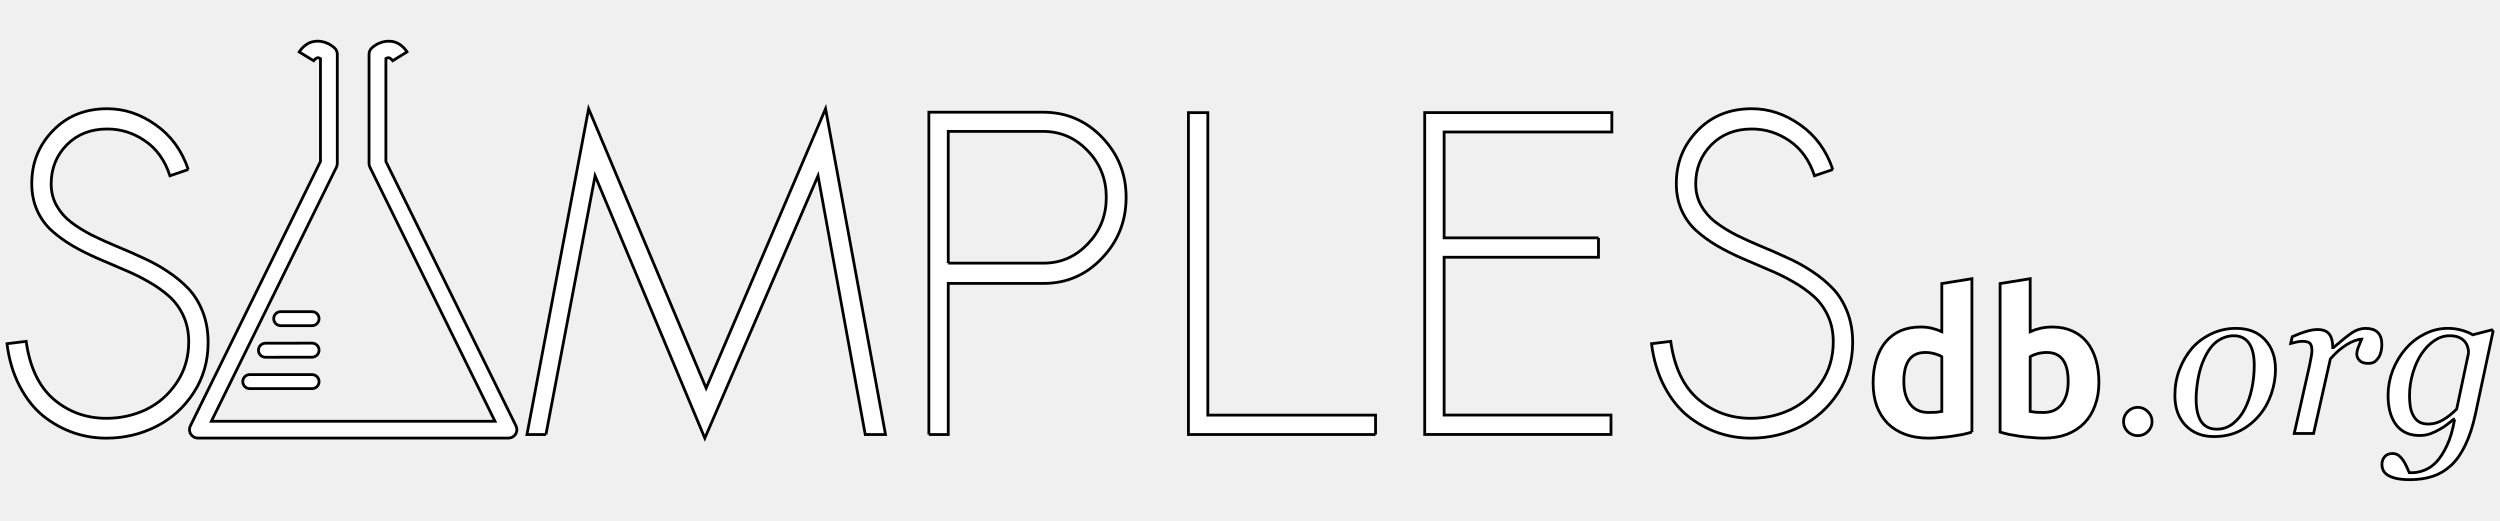
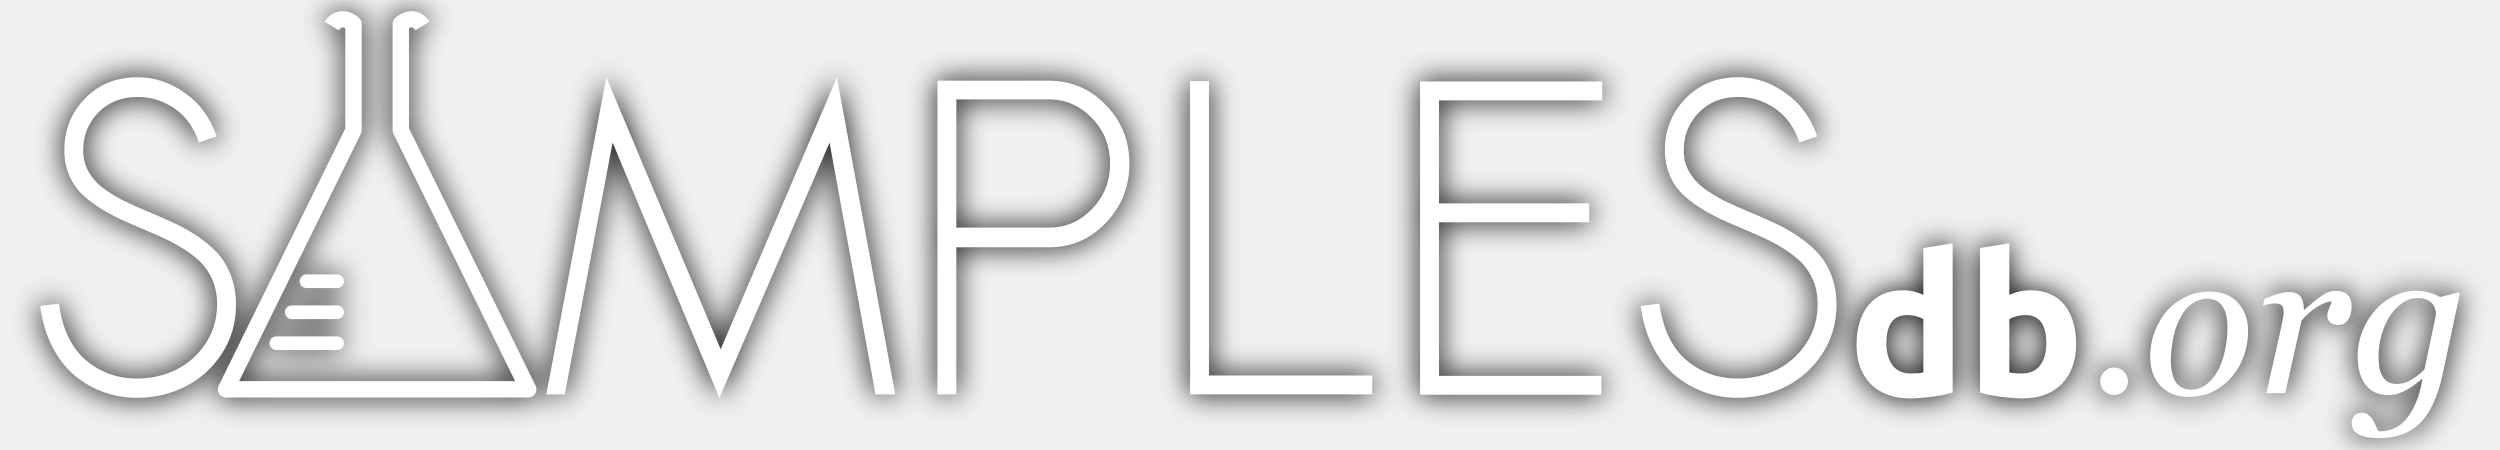
- <svg xmlns="http://www.w3.org/2000/svg" id="svg2" height="45" width="216" version="1.1">
-   <defs id="defs4" />
+ <svg xmlns="http://www.w3.org/2000/svg" id="svg2" height="45" width="250" version="1.1">
+   <defs id="defs4">
+     <filter id="filter3909">
+       <feGaussianBlur id="feGaussianBlur3911" stdDeviation="1.423" />
+     </filter>
+   </defs>
  <g id="layer1" transform="translate(0,-1007.362)">
-     <g id="g3919" transform="matrix(0.2424584,0,0,0.2424584,-8.380017,798.954)" stroke="#000" stroke-dasharray="none" stroke-miterlimit="4" stroke-width="1" fill="#FFF">
-       <path id="path3762" style="text-align:start;" d="m101.66,919.97-6.53,2.228c-1.793-5.48-4.763-9.629-8.912-12.446-4.097-2.817-8.579-4.225-13.445-4.225-5.89,0-10.704,1.895-14.443,5.685-3.688,3.79-5.532,8.425-5.532,13.905-0,2.817,0.64,5.378,1.921,7.683,1.28,2.305,2.996,4.277,5.147,5.916,2.151,1.639,4.609,3.175,7.375,4.61,2.817,1.383,5.762,2.715,8.835,3.995,3.124,1.28,6.223,2.638,9.296,4.072,3.124,1.383,6.069,2.996,8.835,4.84,2.817,1.844,5.301,3.893,7.452,6.146,2.151,2.254,3.867,5.019,5.147,8.297,1.28,3.278,1.921,6.914,1.921,10.909-0,6.658-1.716,12.625-5.147,17.9-3.432,5.275-7.888,9.296-13.368,12.062-5.48,2.766-11.396,4.149-17.747,4.149-4.149,0-8.118-0.666-11.908-1.998-3.79-1.332-7.324-3.304-10.602-5.916-3.278-2.663-6.069-6.197-8.374-10.602-2.305-4.405-3.816-9.45-4.533-15.135l6.838-0.845c1.28,9.219,4.558,16.108,9.834,20.666,5.327,4.507,11.575,6.761,18.745,6.761,5.07,0,9.808-1.05,14.213-3.15,4.405-2.151,8.015-5.327,10.832-9.526,2.868-4.251,4.302-9.117,4.302-14.597-0-3.432-0.64-6.53-1.921-9.296-1.28-2.766-2.996-5.096-5.147-6.991-2.151-1.895-4.635-3.636-7.452-5.224-2.766-1.588-5.711-3.022-8.835-4.302-3.073-1.332-6.172-2.663-9.296-3.995-3.073-1.332-6.018-2.817-8.835-4.456-2.766-1.639-5.224-3.432-7.375-5.378-2.151-1.946-3.867-4.328-5.147-7.145-1.28-2.868-1.921-6.069-1.921-9.603-0-7.375,2.51-13.649,7.529-18.822,5.019-5.224,11.473-7.836,19.36-7.836,6.146,0,11.908,1.921,17.286,5.762,5.429,3.79,9.296,9.091,11.601,15.903" />
-       <path id="path3766" style="text-align:start;" d="m229.11,1014.4-6.761,0,21.972-116.08,41.87,99.566,42.561-99.566,21.358,116.08-7.222,0-16.825-92.191-40.334,93.497-39.104-93.497-17.516,92.191" />
-       <path id="path3768" style="text-align:start;" d="m365.56,1014.4,0-114.85,40.718,0c8.246,0,15.237,2.971,20.973,8.912,5.736,5.941,8.604,13.086,8.604,21.434-0,8.451-2.868,15.673-8.604,21.665-5.685,5.992-12.599,8.989-20.743,8.989h-34.034v53.855h-6.914m6.914-61.076,34.034,0c6.095,0,11.319-2.279,15.672-6.838,4.405-4.558,6.607-10.09,6.607-16.594-0-6.505-2.202-12.036-6.607-16.594-4.405-4.609-9.706-6.914-15.903-6.914h-33.803v46.941" />
-       <path id="path3770" style="text-align:start;" d="m524.74,1014.4-66.685,0,0-114.7,6.914,0,0,107.79,59.77,0,0,6.914" />
-       <path id="path3772" style="text-align:start;" d="m604.18,944.32,0,6.914-55.007,0,0,56.236,59.463,0,0,6.914-66.377,0,0-114.7,66.685,0,0,6.914-59.77,0,0,37.721,55.007,0" />
-       <path id="path3774" style="text-align:start;" d="m687.69,919.97-6.53,2.228c-1.793-5.48-4.763-9.629-8.912-12.446-4.097-2.817-8.579-4.225-13.444-4.225-5.89,0-10.704,1.895-14.443,5.685-3.688,3.79-5.532,8.425-5.531,13.905-0,2.817,0.64,5.378,1.921,7.683,1.28,2.305,2.996,4.277,5.147,5.916,2.151,1.639,4.609,3.175,7.375,4.61,2.817,1.383,5.762,2.715,8.835,3.995,3.124,1.28,6.223,2.638,9.296,4.072,3.124,1.383,6.069,2.996,8.835,4.84,2.817,1.844,5.301,3.893,7.452,6.146,2.151,2.254,3.867,5.019,5.147,8.297,1.28,3.278,1.921,6.914,1.921,10.909-0,6.658-1.716,12.625-5.147,17.9-3.432,5.275-7.888,9.296-13.368,12.062-5.48,2.766-11.396,4.149-17.747,4.149-4.149,0-8.118-0.666-11.908-1.998-3.79-1.332-7.324-3.304-10.602-5.916-3.278-2.663-6.069-6.197-8.374-10.602-2.305-4.405-3.816-9.45-4.533-15.135l6.838-0.845c1.28,9.219,4.558,16.108,9.834,20.666,5.327,4.507,11.575,6.761,18.745,6.761,5.07,0,9.808-1.05,14.213-3.15,4.405-2.151,8.015-5.327,10.832-9.526,2.868-4.251,4.302-9.117,4.302-14.597-0-3.432-0.64-6.53-1.921-9.296-1.28-2.766-2.996-5.096-5.147-6.991-2.151-1.895-4.635-3.636-7.452-5.224-2.766-1.588-5.711-3.022-8.835-4.302-3.073-1.332-6.172-2.663-9.296-3.995-3.073-1.332-6.018-2.817-8.835-4.456-2.766-1.639-5.224-3.432-7.375-5.378-2.151-1.946-3.867-4.328-5.147-7.145-1.28-2.868-1.921-6.069-1.921-9.603-0-7.375,2.51-13.649,7.529-18.822,5.019-5.224,11.473-7.836,19.36-7.836,6.146,0,11.908,1.921,17.286,5.762,5.429,3.79,9.296,9.091,11.601,15.903" />
-       <path id="path3781" style="text-align:start;" d="m712.99,995.53c-0,3.312,0.744,5.976,2.232,7.992s3.696,3.024,6.624,3.024c0.96,0,1.848-0.024,2.664-0.072,0.816-0.096,1.488-0.192,2.016-0.288v-19.512c-0.672-0.432-1.56-0.792-2.664-1.08-1.056-0.288-2.136-0.432-3.24-0.432-5.088,0-7.632,3.456-7.632,10.368m24.264,18c-0.96,0.288-2.064,0.576-3.312,0.864-1.248,0.24-2.568,0.456-3.96,0.648-1.344,0.192-2.736,0.336-4.176,0.432-1.392,0.144-2.736,0.216-4.032,0.216-3.12,0-5.904-0.456-8.352-1.368s-4.512-2.208-6.192-3.888c-1.68-1.728-2.976-3.792-3.888-6.192-0.864-2.448-1.296-5.184-1.296-8.208,0-3.072,0.384-5.832,1.152-8.28,0.768-2.496,1.872-4.608,3.312-6.336s3.192-3.048,5.256-3.96c2.112-0.912,4.512-1.368,7.2-1.368,1.488,0,2.808,0.144,3.96,0.432,1.2,0.288,2.4,0.696,3.6,1.224v-17.136l10.728-1.728v54.648" />
-       <path id="path3783" style="text-align:start;" d="m771.56,995.53c-0-6.912-2.544-10.368-7.632-10.368-1.104,0-2.208,0.144-3.312,0.432-1.056,0.288-1.92,0.648-2.592,1.08v19.512c0.528,0.096,1.2,0.192,2.016,0.288,0.816,0.048,1.704,0.072,2.664,0.072,2.928,0,5.136-1.008,6.624-3.024s2.232-4.68,2.232-7.992m10.944,0.288c-0,3.024-0.456,5.76-1.368,8.208-0.864,2.448-2.136,4.536-3.816,6.264s-3.744,3.072-6.192,4.032c-2.448,0.912-5.232,1.368-8.352,1.368-1.296,0-2.664-0.072-4.104-0.216-1.392-0.096-2.784-0.24-4.176-0.432-1.344-0.192-2.64-0.408-3.888-0.648-1.248-0.288-2.352-0.576-3.312-0.864v-52.92l10.728-1.728v18.864c1.2-0.528,2.448-0.936,3.744-1.224,1.296-0.288,2.688-0.432,4.176-0.432,2.688,0,5.064,0.48,7.128,1.44,2.064,0.912,3.792,2.232,5.184,3.96s2.448,3.816,3.168,6.264c0.72,2.4,1.08,5.088,1.08,8.064" />
-       <path id="path3773" style="baseline-shift:baseline;block-progression:tb;color:#000000;direction:ltr;text-indent:0;text-align:start;enable-background:accumulate;text-transform:none;" d="m148.85,874.3c-1.641-0.23-3.182,0.06-4.312,0.656-2.26,1.193-3.344,3.125-3.344,3.125l5.125,3.125s0.504-0.659,1.031-0.938c0.373-0.197,0.719-0.227,1.406,0.188v36.656l-46.375,94.25a3,3,0,0,0,2.688,4.312h110.69a3,3,0,0,0,2.688,-4.312l-46.375-94.25v-36.688c0.659-0.385,1.035-0.351,1.406-0.156,0.533,0.28,1.031,0.938,1.031,0.938l5.094-3.156s-1.084-1.907-3.344-3.094c-2.259-1.187-6.134-1.098-9.219,1.719a3,3,0,0,0,-0.969,2.219v38.906a3,3,0,0,0,0.312,1.344l44.562,90.531h-101.06l44.562-90.531a3,3,0,0,0,0.312,-1.344v-38.906a3,3,0,0,0,-0.969,-2.219c-1.546-1.411-3.296-2.145-4.938-2.375z" />
-       <path id="path3785" style="baseline-shift:baseline;block-progression:tb;color:#000000;direction:ltr;text-indent:0;text-align:start;enable-background:accumulate;text-transform:none;" d="m123.45,993.05a2.503,2.503,0,1,0,0.25,5h22.062a2.5,2.5,0,1,0,0,-5h-22.062a2.5,2.5,0,0,0,-0.25,0z" />
-       <path id="path3787" style="baseline-shift:baseline;block-progression:tb;color:#000000;direction:ltr;text-indent:0;text-align:start;enable-background:accumulate;text-transform:none;" d="m145.76,981.84-16.594,0.031a2.5,2.5,0,1,0,0,5l16.594-0.031a2.5,2.5,0,1,0,0,-5z" />
-       <path id="path3789" style="baseline-shift:baseline;block-progression:tb;color:#000000;direction:ltr;text-indent:0;text-align:start;enable-background:accumulate;text-transform:none;" d="m134.48,970.62a2.503,2.503,0,1,0,0.25,5h11.031a2.5,2.5,0,1,0,0,-5h-11.031a2.5,2.5,0,0,0,-0.25,0z" />
-       <path id="path3836" style="text-align:start;" d="m801.45,1009.8c-0,1.385-0.507,2.573-1.522,3.562-0.99,0.965-2.177,1.447-3.562,1.447s-2.585-0.482-3.6-1.447c-0.99-0.99-1.484-2.177-1.484-3.562-0-1.385,0.495-2.573,1.484-3.562,1.014-1.014,2.214-1.522,3.6-1.522s2.573,0.507,3.562,1.522c1.014,0.99,1.522,2.177,1.522,3.562" />
-       <path id="path3838" style="text-align:start;" d="m845.43,991.16c-0,2.919-0.495,5.839-1.484,8.758-0.99,2.919-2.425,5.48-4.305,7.682-1.905,2.276-4.206,4.107-6.902,5.492-2.672,1.361-5.777,2.041-9.314,2.041-4.107,0-7.447-1.324-10.02-3.971-2.548-2.647-3.822-6.21-3.822-10.688,0-3.29,0.544-6.358,1.633-9.203,1.089-2.845,2.548-5.344,4.379-7.496,1.855-2.152,4.144-3.884,6.865-5.195,2.746-1.336,5.715-2.004,8.906-2.004,4.404,0,7.842,1.348,10.316,4.045,2.499,2.672,3.748,6.185,3.748,10.539m-7.57-1.41c-0-3.513-0.631-6.148-1.893-7.904-1.237-1.756-3.031-2.635-5.381-2.635-2.053,0-3.995,0.631-5.826,1.893-1.806,1.262-3.365,3.315-4.676,6.16-1.014,2.152-1.756,4.552-2.227,7.199-0.47,2.622-0.705,5.047-0.705,7.273-0,3.538,0.606,6.222,1.818,8.053,1.237,1.806,3.092,2.709,5.566,2.709,2.202,0,4.156-0.693,5.863-2.078,1.707-1.385,3.092-3.142,4.156-5.269,1.064-2.078,1.88-4.453,2.449-7.125,0.569-2.697,0.853-5.455,0.854-8.275" />
-       <path id="path3840" style="text-align:start;" d="m883.32,982.63c-0,0.693-0.099,1.46-0.297,2.301-0.198,0.816-0.482,1.497-0.854,2.041-0.445,0.668-0.94,1.188-1.484,1.559-0.52,0.346-1.274,0.52-2.264,0.52-1.336,0-2.338-0.334-3.006-1.002-0.668-0.668-1.002-1.41-1.002-2.227-0-0.767,0.186-1.62,0.557-2.561,0.371-0.965,0.755-1.917,1.15-2.857-0.297,0-0.792,0.087-1.484,0.26-0.668,0.148-1.484,0.458-2.449,0.928-0.965,0.47-2.066,1.175-3.303,2.115-1.212,0.94-2.511,2.189-3.897,3.748l-5.975,26.57h-6.902l5.418-24.047c0.124-0.594,0.297-1.484,0.52-2.672,0.247-1.188,0.371-2.066,0.371-2.635-0-1.385-0.235-2.313-0.705-2.783-0.47-0.47-1.41-0.705-2.82-0.705-0.544,0-1.237,0.099-2.078,0.297-0.841,0.173-1.497,0.322-1.967,0.445l0.557-2.375c1.93-0.866,3.637-1.509,5.121-1.93,1.484-0.421,2.758-0.631,3.822-0.631,1.979,0,3.389,0.544,4.231,1.633,0.841,1.064,1.262,2.672,1.262,4.824h0.223c2.944-2.548,5.171-4.329,6.68-5.344,1.534-1.014,3.13-1.521,4.787-1.522,0.792,0,1.559,0.099,2.301,0.297,0.742,0.198,1.373,0.532,1.893,1.002,0.544,0.52,0.94,1.126,1.188,1.818,0.272,0.668,0.408,1.645,0.408,2.932" />
-       <path id="path3842" style="text-align:start;" d="m909.26,1009-0.26-0.074c-0.495,0.396-1.2,0.953-2.115,1.67-0.891,0.718-1.831,1.348-2.82,1.893-1.138,0.668-2.288,1.212-3.451,1.633-1.163,0.421-2.449,0.631-3.859,0.631-3.587,0-6.358-1.262-8.312-3.785-1.93-2.548-2.894-6.049-2.894-10.502,0-3.068,0.557-6.049,1.67-8.943,1.138-2.894,2.684-5.467,4.639-7.719,1.88-2.177,4.131-3.921,6.754-5.232,2.622-1.336,5.369-2.004,8.238-2.004,1.781,0,3.463,0.235,5.047,0.705,1.583,0.445,2.857,0.977,3.822,1.596l6.791-1.744,0.445,0.557-6.234,29.242c-0.94,4.428-2.152,8.164-3.637,11.207-1.46,3.068-3.154,5.492-5.084,7.273-1.979,1.831-4.169,3.13-6.568,3.897-2.375,0.792-5.072,1.188-8.09,1.188-2.053,0-3.736-0.161-5.047-0.482-1.286-0.322-2.301-0.742-3.043-1.262-0.742-0.519-1.249-1.113-1.522-1.781-0.247-0.643-0.371-1.262-0.371-1.855,0-1.113,0.334-2.053,1.002-2.82,0.668-0.742,1.583-1.113,2.746-1.113,0.915,0,1.695,0.26,2.338,0.779,0.643,0.544,1.163,1.126,1.559,1.744,0.421,0.643,0.829,1.41,1.225,2.301,0.396,0.891,0.693,1.559,0.891,2.004h1.113c1.361,0,2.82-0.309,4.379-0.928s2.981-1.62,4.268-3.006c1.311-1.435,2.536-3.365,3.674-5.789,1.138-2.4,2.041-5.492,2.709-9.277m4.973-23.713c-0-0.693-0.111-1.398-0.334-2.115-0.198-0.742-0.581-1.423-1.15-2.041-0.544-0.594-1.237-1.064-2.078-1.41-0.841-0.346-1.917-0.519-3.228-0.52-1.905,0-3.711,0.581-5.418,1.744-1.682,1.138-3.204,2.709-4.564,4.713-1.262,1.88-2.288,4.156-3.08,6.828-0.792,2.672-1.188,5.356-1.188,8.053-0,1.46,0.099,2.808,0.297,4.045,0.223,1.212,0.594,2.276,1.113,3.191,0.52,0.915,1.2,1.633,2.041,2.152,0.866,0.495,1.979,0.742,3.34,0.742,1.732,0,3.451-0.495,5.158-1.484,1.707-1.014,3.327-2.301,4.861-3.859l4.231-20.039" />
+     <g id="g3867" filter="url(#filter3909)" fill="#000">
+       <path id="path3869" d="m21.667,1021-1.784,0.609c-0.49-1.497-1.301-2.63-2.434-3.399-1.119-0.769-2.343-1.154-3.672-1.154-1.609,0-2.924,0.518-3.945,1.553-1.007,1.035-1.511,2.301-1.511,3.798-0,0.769,0.175,1.469,0.525,2.098,0.35,0.629,0.818,1.168,1.406,1.616,0.588,0.448,1.259,0.867,2.014,1.259,0.769,0.378,1.574,0.741,2.413,1.091,0.853,0.35,1.7,0.72,2.539,1.112,0.853,0.378,1.658,0.818,2.413,1.322,0.769,0.504,1.448,1.063,2.035,1.679s1.056,1.371,1.406,2.266c0.35,0.895,0.525,1.889,0.525,2.98-0,1.819-0.469,3.448-1.406,4.889-0.937,1.441-2.154,2.539-3.651,3.294-1.497,0.755-3.112,1.133-4.847,1.133-1.133,0-2.217-0.182-3.252-0.546-1.035-0.364-2-0.902-2.896-1.616-0.895-0.727-1.658-1.693-2.287-2.896-0.629-1.203-1.042-2.581-1.238-4.134l1.867-0.231c0.35,2.518,1.245,4.399,2.686,5.644,1.455,1.231,3.161,1.847,5.12,1.847,1.385,0,2.679-0.287,3.882-0.86,1.203-0.588,2.189-1.455,2.959-2.602,0.783-1.161,1.175-2.49,1.175-3.987-0-0.937-0.175-1.784-0.525-2.539-0.35-0.755-0.818-1.392-1.406-1.909-0.588-0.518-1.266-0.993-2.035-1.427-0.755-0.434-1.56-0.825-2.413-1.175-0.839-0.364-1.686-0.727-2.539-1.091-0.839-0.364-1.644-0.769-2.413-1.217-0.755-0.448-1.427-0.937-2.014-1.469-0.588-0.531-1.056-1.182-1.406-1.951-0.35-0.783-0.525-1.658-0.525-2.623-0-2.014,0.685-3.728,2.056-5.141,1.371-1.427,3.133-2.14,5.288-2.14,1.679,0,3.252,0.525,4.721,1.574,1.483,1.035,2.539,2.483,3.168,4.343" style="text-align:start;" />
+       <path id="path3871" d="m56.477,1046.8-1.847,0,6.001-31.705,11.436,27.194,11.624-27.194,5.833,31.705-1.972,0-4.595-25.179-11.016,25.536-10.68-25.536-4.784,25.179" style="text-align:start;" />
+       <path id="path3873" d="m93.743,1046.8,0-31.369,11.121,0c2.252,0,4.162,0.811,5.728,2.434s2.35,3.574,2.35,5.854c-0,2.308-0.783,4.28-2.35,5.917-1.553,1.637-3.441,2.455-5.665,2.455h-9.295v14.709h-1.889m1.889-16.681,9.295,0c1.665,0,3.091-0.622,4.28-1.867,1.203-1.245,1.804-2.756,1.804-4.532-0-1.776-0.602-3.287-1.804-4.532-1.203-1.259-2.651-1.888-4.343-1.889h-9.232v12.82" style="text-align:start;" />
+       <path id="path3875" d="m137.22,1046.8-18.213,0,0-31.327,1.888,0,0,29.439,16.325,0,0,1.888" style="text-align:start;" />
+       <path id="path3877" d="m158.92,1027.7,0,1.889-15.024,0,0,15.359,16.241,0,0,1.888-18.129,0,0-31.327,18.213,0,0,1.889-16.325,0,0,10.302,15.024,0" style="text-align:start;" />
+       <path id="path3879" d="m181.72,1021-1.784,0.609c-0.49-1.497-1.301-2.63-2.434-3.399-1.119-0.769-2.343-1.154-3.672-1.154-1.609,0-2.924,0.518-3.945,1.553-1.007,1.035-1.511,2.301-1.511,3.798-0,0.769,0.175,1.469,0.525,2.098,0.35,0.629,0.818,1.168,1.406,1.616,0.588,0.448,1.259,0.867,2.014,1.259,0.769,0.378,1.574,0.741,2.413,1.091,0.853,0.35,1.7,0.72,2.539,1.112,0.853,0.378,1.658,0.818,2.413,1.322,0.769,0.504,1.448,1.063,2.035,1.679s1.056,1.371,1.406,2.266c0.35,0.895,0.525,1.889,0.525,2.98-0,1.819-0.469,3.448-1.406,4.889-0.937,1.441-2.154,2.539-3.651,3.294s-3.112,1.133-4.847,1.133c-1.133,0-2.217-0.182-3.252-0.546-1.035-0.364-2-0.902-2.896-1.616-0.895-0.727-1.658-1.693-2.287-2.896-0.629-1.203-1.042-2.581-1.238-4.134l1.867-0.231c0.35,2.518,1.245,4.399,2.686,5.644,1.455,1.231,3.161,1.847,5.12,1.847,1.385,0,2.679-0.287,3.882-0.86,1.203-0.588,2.189-1.455,2.959-2.602,0.783-1.161,1.175-2.49,1.175-3.987-0-0.937-0.175-1.784-0.525-2.539-0.35-0.755-0.818-1.392-1.406-1.909-0.588-0.518-1.266-0.993-2.035-1.427-0.755-0.434-1.56-0.825-2.413-1.175-0.839-0.364-1.686-0.727-2.539-1.091-0.839-0.364-1.644-0.769-2.413-1.217-0.755-0.448-1.427-0.937-2.014-1.469-0.588-0.531-1.056-1.182-1.406-1.951-0.35-0.783-0.525-1.658-0.525-2.623-0-2.014,0.685-3.728,2.056-5.141,1.371-1.427,3.133-2.14,5.288-2.14,1.679,0,3.252,0.525,4.721,1.574,1.483,1.035,2.539,2.483,3.168,4.343" style="text-align:start;" />
+       <path id="path3881" style="text-align:start;" d="m188.64,1041.7c-0,0.905,0.203,1.632,0.61,2.183s1.01,0.826,1.809,0.826c0.262,0,0.505-0.01,0.728-0.02,0.223-0.026,0.406-0.053,0.551-0.079v-5.329c-0.184-0.118-0.426-0.216-0.728-0.295-0.288-0.079-0.583-0.118-0.885-0.118-1.39,0-2.084,0.944-2.084,2.832m6.627,4.916c-0.262,0.079-0.564,0.157-0.905,0.236-0.341,0.066-0.701,0.124-1.082,0.177-0.367,0.052-0.747,0.092-1.141,0.118-0.38,0.039-0.747,0.059-1.101,0.059-0.852,0-1.613-0.125-2.281-0.374-0.669-0.249-1.232-0.603-1.691-1.062-0.459-0.472-0.813-1.036-1.062-1.691-0.236-0.669-0.354-1.416-0.354-2.242,0-0.839,0.105-1.593,0.315-2.261,0.21-0.682,0.511-1.258,0.905-1.73,0.393-0.472,0.872-0.832,1.435-1.081,0.577-0.249,1.232-0.374,1.966-0.374,0.406,0,0.767,0.039,1.082,0.118,0.328,0.079,0.655,0.19,0.983,0.334v-4.68l2.93-0.472v14.926" />
+       <path id="path3883" style="text-align:start;" d="m204.63,1041.7c-0-1.888-0.695-2.832-2.084-2.832-0.302,0-0.603,0.039-0.905,0.118-0.288,0.079-0.524,0.177-0.708,0.295v5.329c0.144,0.026,0.328,0.053,0.551,0.079,0.223,0.013,0.465,0.02,0.728,0.02,0.8,0,1.403-0.275,1.809-0.826s0.61-1.278,0.61-2.183m2.989,0.079c-0,0.826-0.125,1.573-0.374,2.242-0.236,0.669-0.583,1.239-1.042,1.711-0.459,0.472-1.023,0.839-1.691,1.101-0.669,0.249-1.429,0.374-2.281,0.374-0.354,0-0.728-0.02-1.121-0.059-0.38-0.026-0.76-0.066-1.141-0.118-0.367-0.053-0.721-0.111-1.062-0.177-0.341-0.079-0.642-0.157-0.905-0.236v-14.454l2.93-0.472v5.152c0.328-0.144,0.669-0.256,1.023-0.334,0.354-0.079,0.734-0.118,1.141-0.118,0.734,0,1.383,0.131,1.947,0.393,0.564,0.249,1.036,0.61,1.416,1.082,0.38,0.472,0.669,1.042,0.865,1.711,0.197,0.655,0.295,1.39,0.295,2.203" />
+       <path id="path3885" style="baseline-shift:baseline;block-progression:tb;color:#000000;direction:ltr;text-indent:0;text-align:start;enable-background:accumulate;text-transform:none;" d="m34.556,1008.5c-0.448-0.063-0.869,0.016-1.178,0.179-0.617,0.326-0.913,0.854-0.913,0.854l1.4,0.854s0.138-0.18,0.282-0.256c0.102-0.054,0.196-0.062,0.384,0.051v10.012l-12.666,25.742a0.819,0.819,0,0,0,0.734,1.178h30.231a0.819,0.819,0,0,0,0.734,-1.178l-12.666-25.742v-10.02c0.18-0.105,0.283-0.096,0.384-0.043,0.145,0.076,0.282,0.256,0.282,0.256l1.391-0.862s-0.296-0.521-0.913-0.845-1.675-0.3-2.518,0.469a0.819,0.819,0,0,0,-0.265,0.606v10.626a0.819,0.819,0,0,0,0.085,0.367l12.171,24.726h-27.602l12.171-24.726a0.819,0.819,0,0,0,0.085,-0.367v-10.626a0.819,0.819,0,0,0,-0.265,-0.606c-0.422-0.385-0.9-0.586-1.349-0.649z" />
+       <path id="path3887" style="baseline-shift:baseline;block-progression:tb;color:#000000;direction:ltr;text-indent:0;text-align:start;enable-background:accumulate;text-transform:none;" d="m27.617,1041a0.684,0.684,0,1,0,0.068,1.366h6.026a0.683,0.683,0,1,0,0,-1.366h-6.026a0.683,0.683,0,0,0,-0.068,0z" />
+       <path id="path3889" style="baseline-shift:baseline;block-progression:tb;color:#000000;direction:ltr;text-indent:0;text-align:start;enable-background:accumulate;text-transform:none;" d="m33.711,1037.9-4.532,0.01a0.683,0.683,0,1,0,0,1.366l4.532-0.01a0.683,0.683,0,1,0,0,-1.366z" />
+       <path id="path3891" style="baseline-shift:baseline;block-progression:tb;color:#000000;direction:ltr;text-indent:0;text-align:start;enable-background:accumulate;text-transform:none;" d="m30.63,1034.8a0.684,0.684,0,1,0,0.068,1.366h3.013a0.683,0.683,0,1,0,0,-1.366h-3.013a0.683,0.683,0,0,0,-0.068,0z" />
+       <path id="path3893" style="text-align:start;" d="m212.8,1045.5c-0,0.378-0.139,0.703-0.416,0.973-0.27,0.264-0.595,0.395-0.973,0.395-0.378,0-0.706-0.132-0.983-0.395-0.27-0.27-0.405-0.595-0.405-0.973s0.135-0.703,0.405-0.973c0.277-0.277,0.605-0.416,0.983-0.416,0.378,0,0.703,0.139,0.973,0.416,0.277,0.27,0.416,0.595,0.416,0.973" />
+       <path id="path3895" style="text-align:start;" d="m224.81,1040.5c-0,0.797-0.135,1.595-0.405,2.392-0.27,0.797-0.662,1.497-1.176,2.098-0.52,0.622-1.149,1.122-1.885,1.5-0.73,0.372-1.578,0.557-2.544,0.557-1.122,0-2.034-0.361-2.737-1.085-0.696-0.723-1.044-1.696-1.044-2.919,0-0.899,0.149-1.737,0.446-2.514,0.297-0.777,0.696-1.46,1.196-2.047,0.507-0.588,1.132-1.061,1.875-1.419,0.75-0.365,1.561-0.547,2.433-0.547,1.203,0,2.142,0.368,2.818,1.105,0.682,0.73,1.024,1.689,1.024,2.878m-2.068-0.385c-0-0.96-0.172-1.679-0.517-2.159-0.338-0.48-0.828-0.72-1.47-0.72-0.561,0-1.091,0.172-1.591,0.517-0.493,0.345-0.919,0.905-1.277,1.682-0.277,0.588-0.48,1.243-0.608,1.966-0.128,0.716-0.193,1.378-0.193,1.987-0,0.966,0.166,1.699,0.497,2.199,0.338,0.493,0.845,0.74,1.52,0.74,0.601,0,1.135-0.189,1.601-0.568,0.466-0.378,0.845-0.858,1.135-1.439,0.291-0.568,0.514-1.216,0.669-1.946,0.155-0.737,0.233-1.49,0.233-2.26" />
+       <path id="path3897" style="text-align:start;" d="m235.16,1038.1c-0,0.189-0.027,0.399-0.081,0.628-0.054,0.223-0.132,0.409-0.233,0.557-0.122,0.182-0.257,0.324-0.405,0.426-0.142,0.095-0.348,0.142-0.618,0.142-0.365,0-0.639-0.091-0.821-0.274-0.182-0.182-0.274-0.385-0.274-0.608-0-0.209,0.051-0.443,0.152-0.699,0.101-0.264,0.206-0.524,0.314-0.78-0.081,0-0.216,0.024-0.405,0.071-0.182,0.041-0.405,0.125-0.669,0.253-0.264,0.128-0.564,0.321-0.902,0.578-0.331,0.257-0.686,0.598-1.064,1.024l-1.632,7.257h-1.885l1.48-6.568c0.034-0.162,0.081-0.405,0.142-0.73,0.068-0.324,0.101-0.564,0.101-0.72,0-0.378-0.064-0.632-0.193-0.76-0.128-0.128-0.385-0.193-0.77-0.193-0.149,0-0.338,0.027-0.568,0.081-0.23,0.047-0.409,0.088-0.537,0.122l0.152-0.649c0.527-0.236,0.993-0.412,1.399-0.527,0.405-0.115,0.753-0.172,1.044-0.172,0.541,0,0.926,0.149,1.155,0.446,0.23,0.291,0.345,0.73,0.345,1.318h0.061c0.804-0.696,1.412-1.183,1.824-1.46,0.419-0.277,0.855-0.415,1.308-0.415,0.216,0,0.426,0.027,0.628,0.081,0.203,0.054,0.375,0.145,0.517,0.274,0.149,0.142,0.257,0.307,0.324,0.497,0.074,0.182,0.111,0.449,0.111,0.801" />
+       <path id="path3899" style="text-align:start;" d="m242.24,1045.3-0.071-0.02c-0.135,0.108-0.328,0.26-0.578,0.456-0.243,0.196-0.5,0.368-0.77,0.517-0.311,0.182-0.625,0.331-0.943,0.446-0.318,0.115-0.669,0.172-1.054,0.172-0.98,0-1.736-0.345-2.27-1.034-0.527-0.696-0.791-1.652-0.791-2.868,0-0.838,0.152-1.652,0.456-2.443,0.311-0.791,0.733-1.493,1.267-2.108,0.514-0.595,1.128-1.071,1.845-1.429,0.716-0.365,1.466-0.547,2.25-0.547,0.486,0,0.946,0.064,1.378,0.193,0.432,0.122,0.78,0.267,1.044,0.436l1.855-0.476,0.122,0.152-1.703,7.987c-0.257,1.21-0.588,2.23-0.993,3.061-0.399,0.838-0.862,1.5-1.389,1.986-0.541,0.5-1.139,0.855-1.794,1.064-0.649,0.216-1.385,0.324-2.209,0.324-0.561,0-1.02-0.044-1.378-0.132-0.351-0.088-0.628-0.203-0.831-0.345-0.203-0.142-0.341-0.304-0.416-0.486-0.068-0.176-0.101-0.345-0.101-0.507,0-0.304,0.091-0.561,0.274-0.77,0.182-0.203,0.432-0.304,0.75-0.304,0.25,0,0.463,0.071,0.639,0.213,0.176,0.149,0.318,0.307,0.426,0.476,0.115,0.176,0.226,0.385,0.334,0.628,0.108,0.243,0.189,0.426,0.243,0.547h0.304c0.372,0,0.77-0.085,1.196-0.253,0.426-0.169,0.814-0.443,1.166-0.821,0.358-0.392,0.693-0.919,1.003-1.581,0.311-0.655,0.557-1.5,0.74-2.534m1.358-6.476c0-0.189-0.03-0.382-0.091-0.578-0.054-0.203-0.159-0.389-0.314-0.557-0.149-0.162-0.338-0.291-0.568-0.385-0.23-0.095-0.524-0.142-0.882-0.142-0.52,0-1.014,0.159-1.48,0.476-0.459,0.311-0.875,0.74-1.247,1.287-0.345,0.513-0.625,1.135-0.841,1.865s-0.324,1.463-0.324,2.199c0,0.399,0.027,0.767,0.081,1.105,0.061,0.331,0.162,0.622,0.304,0.872,0.142,0.25,0.328,0.446,0.557,0.588,0.236,0.135,0.541,0.203,0.912,0.203,0.473,0,0.943-0.135,1.409-0.405,0.466-0.277,0.909-0.628,1.328-1.054l1.155-5.473" />
+     </g>
+     <g id="g3849" fill="#FFF">
+       <path id="path3762" style="text-align:start;" d="m21.667,1021-1.784,0.609c-0.49-1.497-1.301-2.63-2.434-3.399-1.119-0.769-2.343-1.154-3.672-1.154-1.609,0-2.924,0.518-3.945,1.553-1.007,1.035-1.511,2.301-1.511,3.798-0,0.769,0.175,1.469,0.525,2.098,0.35,0.629,0.818,1.168,1.406,1.616,0.588,0.448,1.259,0.867,2.014,1.259,0.769,0.378,1.574,0.741,2.413,1.091,0.853,0.35,1.7,0.72,2.539,1.112,0.853,0.378,1.658,0.818,2.413,1.322,0.769,0.504,1.448,1.063,2.035,1.679s1.056,1.371,1.406,2.266c0.35,0.895,0.525,1.889,0.525,2.98-0,1.819-0.469,3.448-1.406,4.889-0.937,1.441-2.154,2.539-3.651,3.294-1.497,0.755-3.112,1.133-4.847,1.133-1.133,0-2.217-0.182-3.252-0.546-1.035-0.364-2-0.902-2.896-1.616-0.895-0.727-1.658-1.693-2.287-2.896-0.629-1.203-1.042-2.581-1.238-4.134l1.867-0.231c0.35,2.518,1.245,4.399,2.686,5.644,1.455,1.231,3.161,1.847,5.12,1.847,1.385,0,2.679-0.287,3.882-0.86,1.203-0.588,2.189-1.455,2.959-2.602,0.783-1.161,1.175-2.49,1.175-3.987-0-0.937-0.175-1.784-0.525-2.539-0.35-0.755-0.818-1.392-1.406-1.909-0.588-0.518-1.266-0.993-2.035-1.427-0.755-0.434-1.56-0.825-2.413-1.175-0.839-0.364-1.686-0.727-2.539-1.091-0.839-0.364-1.644-0.769-2.413-1.217-0.755-0.448-1.427-0.937-2.014-1.469-0.588-0.531-1.056-1.182-1.406-1.951-0.35-0.783-0.525-1.658-0.525-2.623-0-2.014,0.685-3.728,2.056-5.141,1.371-1.427,3.133-2.14,5.288-2.14,1.679,0,3.252,0.525,4.721,1.574,1.483,1.035,2.539,2.483,3.168,4.343" />
+       <path id="path3766" style="text-align:start;" d="m56.477,1046.8-1.847,0,6.001-31.705,11.436,27.194,11.624-27.194,5.833,31.705-1.972,0-4.595-25.179-11.016,25.536-10.68-25.536-4.784,25.179" />
+       <path id="path3768" style="text-align:start;" d="m93.743,1046.8,0-31.369,11.121,0c2.252,0,4.162,0.811,5.728,2.434s2.35,3.574,2.35,5.854c-0,2.308-0.783,4.28-2.35,5.917-1.553,1.637-3.441,2.455-5.665,2.455h-9.295v14.709h-1.889m1.889-16.681,9.295,0c1.665,0,3.091-0.622,4.28-1.867,1.203-1.245,1.804-2.756,1.804-4.532-0-1.776-0.602-3.287-1.804-4.532-1.203-1.259-2.651-1.888-4.343-1.889h-9.232v12.82" />
+       <path id="path3770" style="text-align:start;" d="m137.22,1046.8-18.213,0,0-31.327,1.888,0,0,29.439,16.325,0,0,1.888" />
+       <path id="path3772" style="text-align:start;" d="m158.92,1027.7,0,1.889-15.024,0,0,15.359,16.241,0,0,1.888-18.129,0,0-31.327,18.213,0,0,1.889-16.325,0,0,10.302,15.024,0" />
+       <path id="path3774" style="text-align:start;" d="m181.72,1021-1.784,0.609c-0.49-1.497-1.301-2.63-2.434-3.399-1.119-0.769-2.343-1.154-3.672-1.154-1.609,0-2.924,0.518-3.945,1.553-1.007,1.035-1.511,2.301-1.511,3.798-0,0.769,0.175,1.469,0.525,2.098,0.35,0.629,0.818,1.168,1.406,1.616,0.588,0.448,1.259,0.867,2.014,1.259,0.769,0.378,1.574,0.741,2.413,1.091,0.853,0.35,1.7,0.72,2.539,1.112,0.853,0.378,1.658,0.818,2.413,1.322,0.769,0.504,1.448,1.063,2.035,1.679s1.056,1.371,1.406,2.266c0.35,0.895,0.525,1.889,0.525,2.98-0,1.819-0.469,3.448-1.406,4.889-0.937,1.441-2.154,2.539-3.651,3.294s-3.112,1.133-4.847,1.133c-1.133,0-2.217-0.182-3.252-0.546-1.035-0.364-2-0.902-2.896-1.616-0.895-0.727-1.658-1.693-2.287-2.896-0.629-1.203-1.042-2.581-1.238-4.134l1.867-0.231c0.35,2.518,1.245,4.399,2.686,5.644,1.455,1.231,3.161,1.847,5.12,1.847,1.385,0,2.679-0.287,3.882-0.86,1.203-0.588,2.189-1.455,2.959-2.602,0.783-1.161,1.175-2.49,1.175-3.987-0-0.937-0.175-1.784-0.525-2.539-0.35-0.755-0.818-1.392-1.406-1.909-0.588-0.518-1.266-0.993-2.035-1.427-0.755-0.434-1.56-0.825-2.413-1.175-0.839-0.364-1.686-0.727-2.539-1.091-0.839-0.364-1.644-0.769-2.413-1.217-0.755-0.448-1.427-0.937-2.014-1.469-0.588-0.531-1.056-1.182-1.406-1.951-0.35-0.783-0.525-1.658-0.525-2.623-0-2.014,0.685-3.728,2.056-5.141,1.371-1.427,3.133-2.14,5.288-2.14,1.679,0,3.252,0.525,4.721,1.574,1.483,1.035,2.539,2.483,3.168,4.343" />
+       <path id="path3781" style="text-align:start;" d="m188.64,1041.7c-0,0.905,0.203,1.632,0.61,2.183s1.01,0.826,1.809,0.826c0.262,0,0.505-0.01,0.728-0.02,0.223-0.026,0.406-0.053,0.551-0.079v-5.329c-0.184-0.118-0.426-0.216-0.728-0.295-0.288-0.079-0.583-0.118-0.885-0.118-1.39,0-2.084,0.944-2.084,2.832m6.627,4.916c-0.262,0.079-0.564,0.157-0.905,0.236-0.341,0.066-0.701,0.124-1.082,0.177-0.367,0.052-0.747,0.092-1.141,0.118-0.38,0.039-0.747,0.059-1.101,0.059-0.852,0-1.613-0.125-2.281-0.374-0.669-0.249-1.232-0.603-1.691-1.062-0.459-0.472-0.813-1.036-1.062-1.691-0.236-0.669-0.354-1.416-0.354-2.242,0-0.839,0.105-1.593,0.315-2.261,0.21-0.682,0.511-1.258,0.905-1.73,0.393-0.472,0.872-0.832,1.435-1.081,0.577-0.249,1.232-0.374,1.966-0.374,0.406,0,0.767,0.039,1.082,0.118,0.328,0.079,0.655,0.19,0.983,0.334v-4.68l2.93-0.472v14.926" />
+       <path id="path3783" style="text-align:start;" d="m204.63,1041.7c-0-1.888-0.695-2.832-2.084-2.832-0.302,0-0.603,0.039-0.905,0.118-0.288,0.079-0.524,0.177-0.708,0.295v5.329c0.144,0.026,0.328,0.053,0.551,0.079,0.223,0.013,0.465,0.02,0.728,0.02,0.8,0,1.403-0.275,1.809-0.826s0.61-1.278,0.61-2.183m2.989,0.079c-0,0.826-0.125,1.573-0.374,2.242-0.236,0.669-0.583,1.239-1.042,1.711-0.459,0.472-1.023,0.839-1.691,1.101-0.669,0.249-1.429,0.374-2.281,0.374-0.354,0-0.728-0.02-1.121-0.059-0.38-0.026-0.76-0.066-1.141-0.118-0.367-0.053-0.721-0.111-1.062-0.177-0.341-0.079-0.642-0.157-0.905-0.236v-14.454l2.93-0.472v5.152c0.328-0.144,0.669-0.256,1.023-0.334,0.354-0.079,0.734-0.118,1.141-0.118,0.734,0,1.383,0.131,1.947,0.393,0.564,0.249,1.036,0.61,1.416,1.082,0.38,0.472,0.669,1.042,0.865,1.711,0.197,0.655,0.295,1.39,0.295,2.203" />
+       <path id="path3773" d="m34.556,1008.5c-0.448-0.063-0.869,0.016-1.178,0.179-0.617,0.326-0.913,0.854-0.913,0.854l1.4,0.854s0.138-0.18,0.282-0.256c0.102-0.054,0.196-0.062,0.384,0.051v10.012l-12.666,25.742a0.819,0.819,0,0,0,0.734,1.178h30.231a0.819,0.819,0,0,0,0.734,-1.178l-12.666-25.742v-10.02c0.18-0.105,0.283-0.096,0.384-0.043,0.145,0.076,0.282,0.256,0.282,0.256l1.391-0.862s-0.296-0.521-0.913-0.845-1.675-0.3-2.518,0.469a0.819,0.819,0,0,0,-0.265,0.606v10.626a0.819,0.819,0,0,0,0.085,0.367l12.171,24.726h-27.602l12.171-24.726a0.819,0.819,0,0,0,0.085,-0.367v-10.626a0.819,0.819,0,0,0,-0.265,-0.606c-0.422-0.385-0.9-0.586-1.349-0.649z" style="baseline-shift:baseline;block-progression:tb;color:#000000;direction:ltr;text-indent:0;text-align:start;enable-background:accumulate;text-transform:none;" />
+       <path id="path3785" d="m27.617,1041a0.684,0.684,0,1,0,0.068,1.366h6.026a0.683,0.683,0,1,0,0,-1.366h-6.026a0.683,0.683,0,0,0,-0.068,0z" style="baseline-shift:baseline;block-progression:tb;color:#000000;direction:ltr;text-indent:0;text-align:start;enable-background:accumulate;text-transform:none;" />
+       <path id="path3787" d="m33.711,1037.9-4.532,0.01a0.683,0.683,0,1,0,0,1.366l4.532-0.01a0.683,0.683,0,1,0,0,-1.366z" style="baseline-shift:baseline;block-progression:tb;color:#000000;direction:ltr;text-indent:0;text-align:start;enable-background:accumulate;text-transform:none;" />
+       <path id="path3789" d="m30.63,1034.8a0.684,0.684,0,1,0,0.068,1.366h3.013a0.683,0.683,0,1,0,0,-1.366h-3.013a0.683,0.683,0,0,0,-0.068,0z" style="baseline-shift:baseline;block-progression:tb;color:#000000;direction:ltr;text-indent:0;text-align:start;enable-background:accumulate;text-transform:none;" />
+       <path id="path3836" style="text-align:start;" d="m212.8,1045.5c-0,0.378-0.139,0.703-0.416,0.973-0.27,0.264-0.595,0.395-0.973,0.395-0.378,0-0.706-0.132-0.983-0.395-0.27-0.27-0.405-0.595-0.405-0.973s0.135-0.703,0.405-0.973c0.277-0.277,0.605-0.416,0.983-0.416,0.378,0,0.703,0.139,0.973,0.416,0.277,0.27,0.416,0.595,0.416,0.973" />
+       <path id="path3838" style="text-align:start;" d="m224.81,1040.5c-0,0.797-0.135,1.595-0.405,2.392-0.27,0.797-0.662,1.497-1.176,2.098-0.52,0.622-1.149,1.122-1.885,1.5-0.73,0.372-1.578,0.557-2.544,0.557-1.122,0-2.034-0.361-2.737-1.085-0.696-0.723-1.044-1.696-1.044-2.919,0-0.899,0.149-1.737,0.446-2.514,0.297-0.777,0.696-1.46,1.196-2.047,0.507-0.588,1.132-1.061,1.875-1.419,0.75-0.365,1.561-0.547,2.433-0.547,1.203,0,2.142,0.368,2.818,1.105,0.682,0.73,1.024,1.689,1.024,2.878m-2.068-0.385c-0-0.96-0.172-1.679-0.517-2.159-0.338-0.48-0.828-0.72-1.47-0.72-0.561,0-1.091,0.172-1.591,0.517-0.493,0.345-0.919,0.905-1.277,1.682-0.277,0.588-0.48,1.243-0.608,1.966-0.128,0.716-0.193,1.378-0.193,1.987-0,0.966,0.166,1.699,0.497,2.199,0.338,0.493,0.845,0.74,1.52,0.74,0.601,0,1.135-0.189,1.601-0.568,0.466-0.378,0.845-0.858,1.135-1.439,0.291-0.568,0.514-1.216,0.669-1.946,0.155-0.737,0.233-1.49,0.233-2.26" />
+       <path id="path3840" style="text-align:start;" d="m235.16,1038.1c-0,0.189-0.027,0.399-0.081,0.628-0.054,0.223-0.132,0.409-0.233,0.557-0.122,0.182-0.257,0.324-0.405,0.426-0.142,0.095-0.348,0.142-0.618,0.142-0.365,0-0.639-0.091-0.821-0.274-0.182-0.182-0.274-0.385-0.274-0.608-0-0.209,0.051-0.443,0.152-0.699,0.101-0.264,0.206-0.524,0.314-0.78-0.081,0-0.216,0.024-0.405,0.071-0.182,0.041-0.405,0.125-0.669,0.253-0.264,0.128-0.564,0.321-0.902,0.578-0.331,0.257-0.686,0.598-1.064,1.024l-1.632,7.257h-1.885l1.48-6.568c0.034-0.162,0.081-0.405,0.142-0.73,0.068-0.324,0.101-0.564,0.101-0.72,0-0.378-0.064-0.632-0.193-0.76-0.128-0.128-0.385-0.193-0.77-0.193-0.149,0-0.338,0.027-0.568,0.081-0.23,0.047-0.409,0.088-0.537,0.122l0.152-0.649c0.527-0.236,0.993-0.412,1.399-0.527,0.405-0.115,0.753-0.172,1.044-0.172,0.541,0,0.926,0.149,1.155,0.446,0.23,0.291,0.345,0.73,0.345,1.318h0.061c0.804-0.696,1.412-1.183,1.824-1.46,0.419-0.277,0.855-0.415,1.308-0.415,0.216,0,0.426,0.027,0.628,0.081,0.203,0.054,0.375,0.145,0.517,0.274,0.149,0.142,0.257,0.307,0.324,0.497,0.074,0.182,0.111,0.449,0.111,0.801" />
+       <path id="path3842" style="text-align:start;" d="m242.24,1045.3-0.071-0.02c-0.135,0.108-0.328,0.26-0.578,0.456-0.243,0.196-0.5,0.368-0.77,0.517-0.311,0.182-0.625,0.331-0.943,0.446-0.318,0.115-0.669,0.172-1.054,0.172-0.98,0-1.736-0.345-2.27-1.034-0.527-0.696-0.791-1.652-0.791-2.868,0-0.838,0.152-1.652,0.456-2.443,0.311-0.791,0.733-1.493,1.267-2.108,0.514-0.595,1.128-1.071,1.845-1.429,0.716-0.365,1.466-0.547,2.25-0.547,0.486,0,0.946,0.064,1.378,0.193,0.432,0.122,0.78,0.267,1.044,0.436l1.855-0.476,0.122,0.152-1.703,7.987c-0.257,1.21-0.588,2.23-0.993,3.061-0.399,0.838-0.862,1.5-1.389,1.986-0.541,0.5-1.139,0.855-1.794,1.064-0.649,0.216-1.385,0.324-2.209,0.324-0.561,0-1.02-0.044-1.378-0.132-0.351-0.088-0.628-0.203-0.831-0.345-0.203-0.142-0.341-0.304-0.416-0.486-0.068-0.176-0.101-0.345-0.101-0.507,0-0.304,0.091-0.561,0.274-0.77,0.182-0.203,0.432-0.304,0.75-0.304,0.25,0,0.463,0.071,0.639,0.213,0.176,0.149,0.318,0.307,0.426,0.476,0.115,0.176,0.226,0.385,0.334,0.628,0.108,0.243,0.189,0.426,0.243,0.547h0.304c0.372,0,0.77-0.085,1.196-0.253,0.426-0.169,0.814-0.443,1.166-0.821,0.358-0.392,0.693-0.919,1.003-1.581,0.311-0.655,0.557-1.5,0.74-2.534m1.358-6.476c0-0.189-0.03-0.382-0.091-0.578-0.054-0.203-0.159-0.389-0.314-0.557-0.149-0.162-0.338-0.291-0.568-0.385-0.23-0.095-0.524-0.142-0.882-0.142-0.52,0-1.014,0.159-1.48,0.476-0.459,0.311-0.875,0.74-1.247,1.287-0.345,0.513-0.625,1.135-0.841,1.865s-0.324,1.463-0.324,2.199c0,0.399,0.027,0.767,0.081,1.105,0.061,0.331,0.162,0.622,0.304,0.872,0.142,0.25,0.328,0.446,0.557,0.588,0.236,0.135,0.541,0.203,0.912,0.203,0.473,0,0.943-0.135,1.409-0.405,0.466-0.277,0.909-0.628,1.328-1.054l1.155-5.473" />
    </g>
  </g>
</svg>
